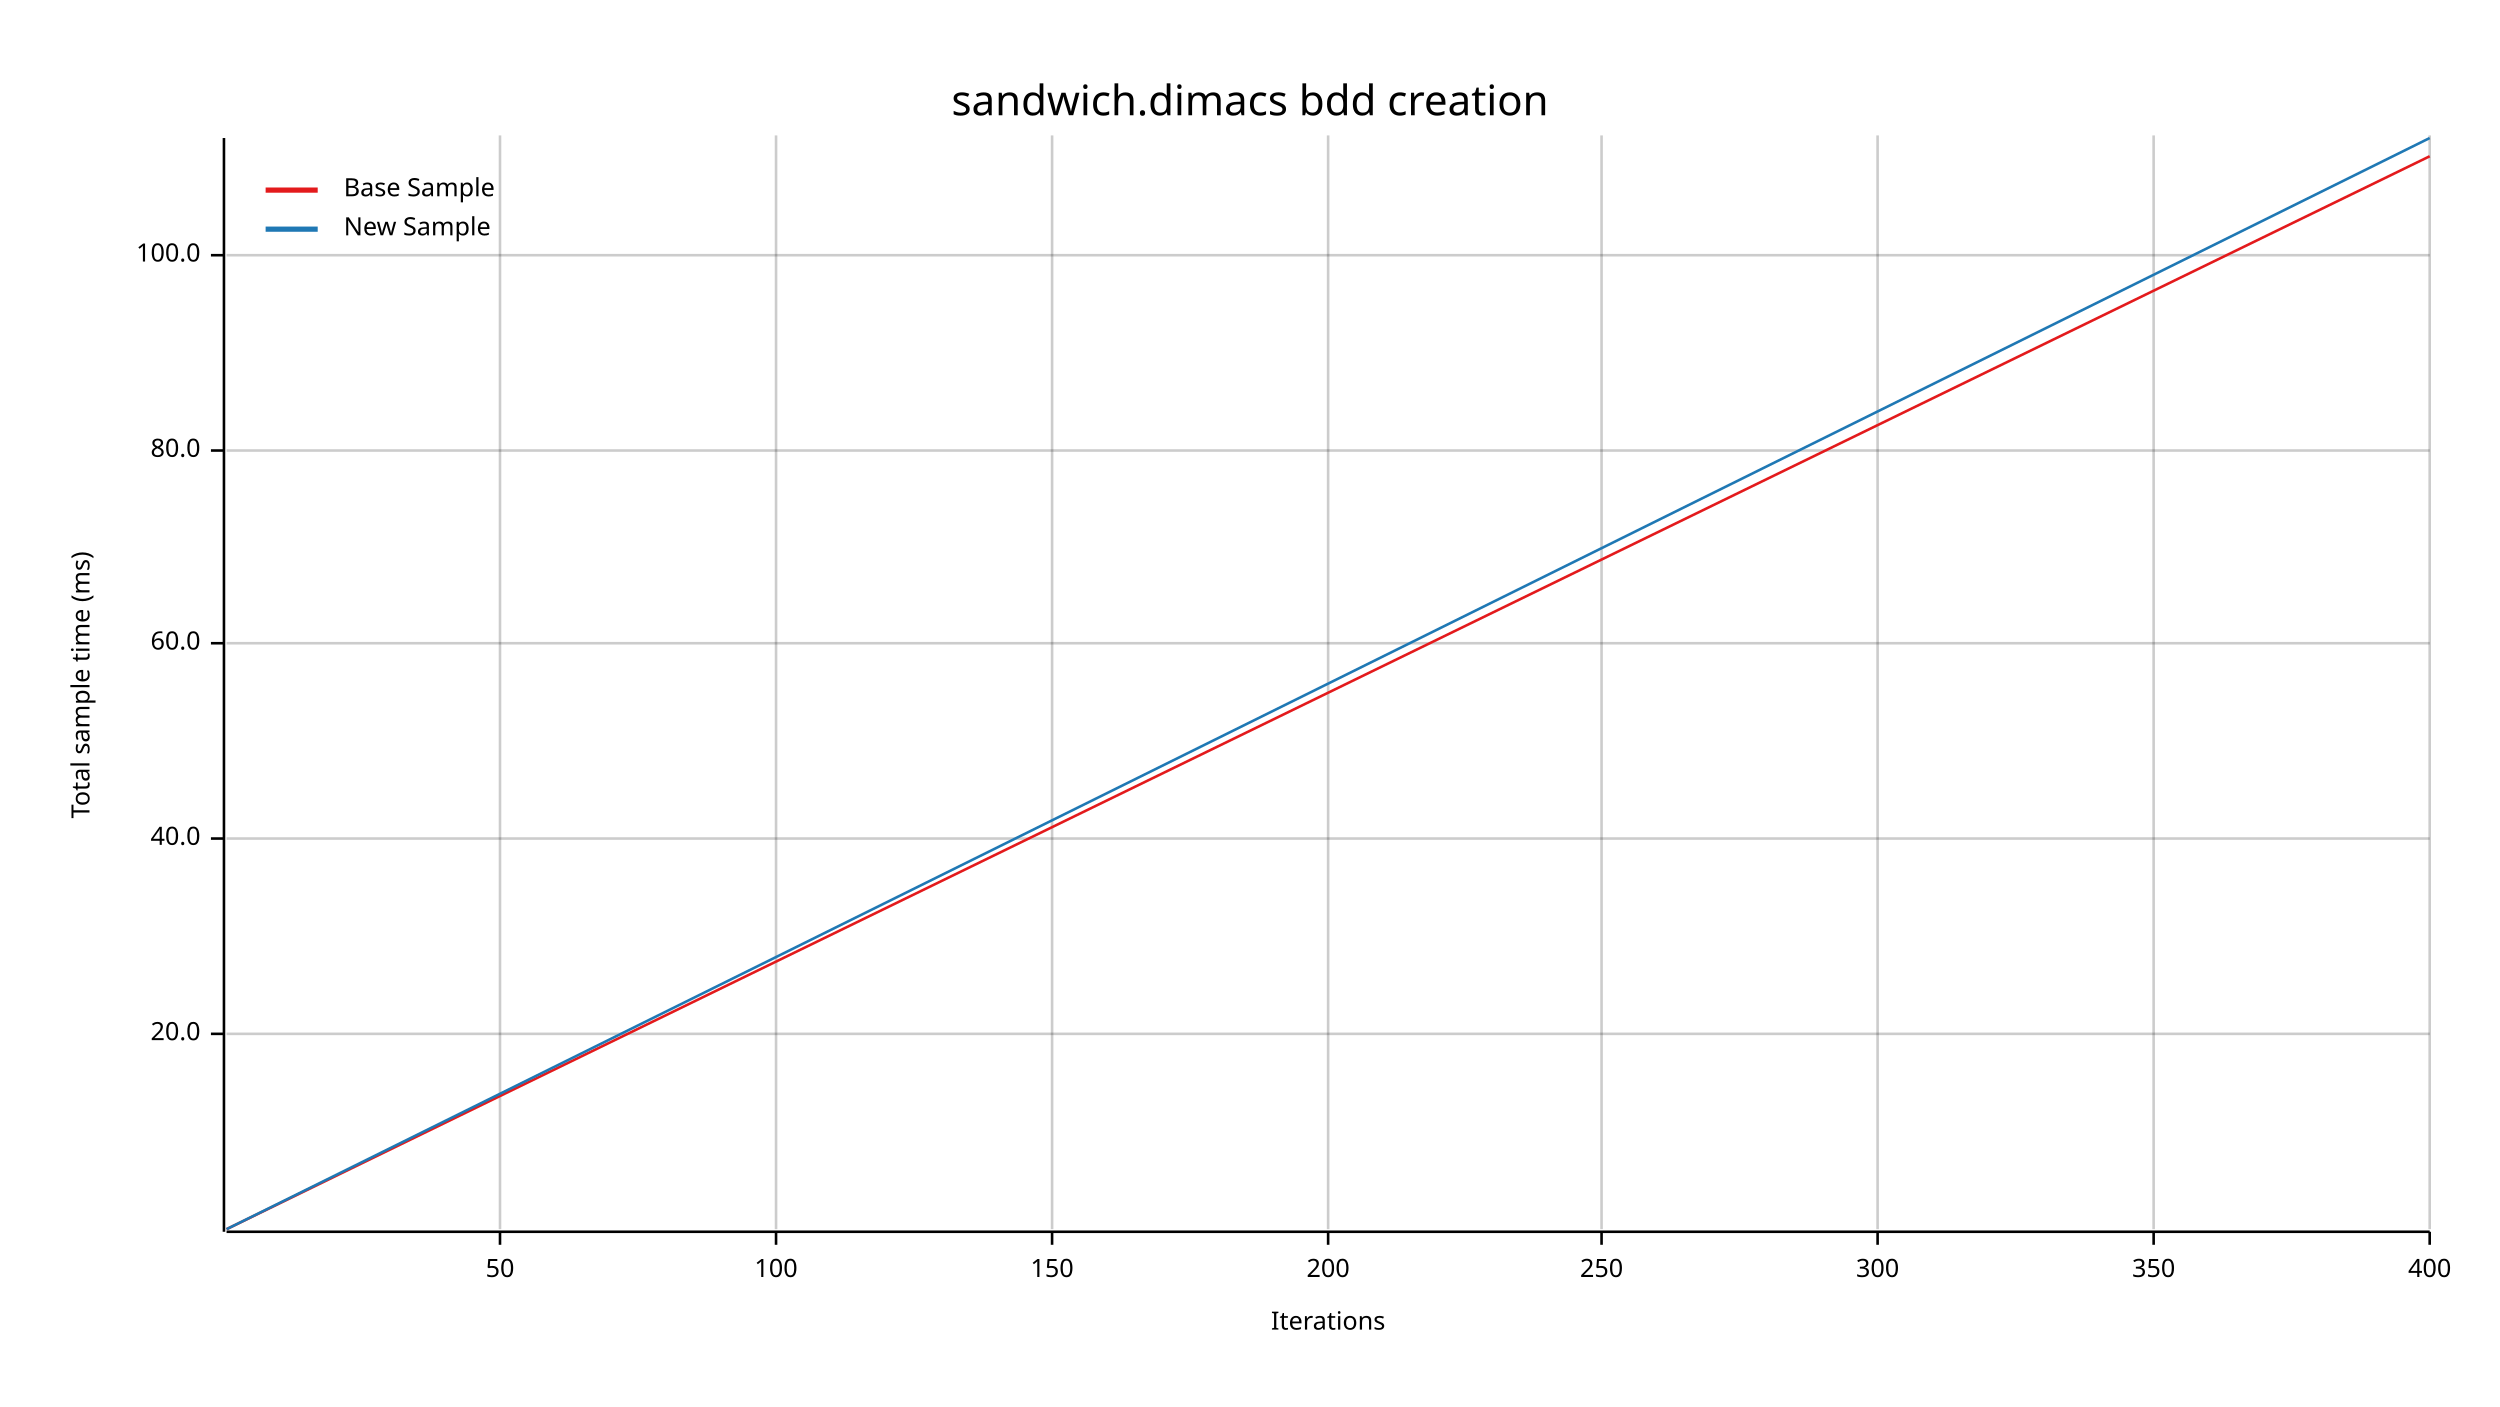
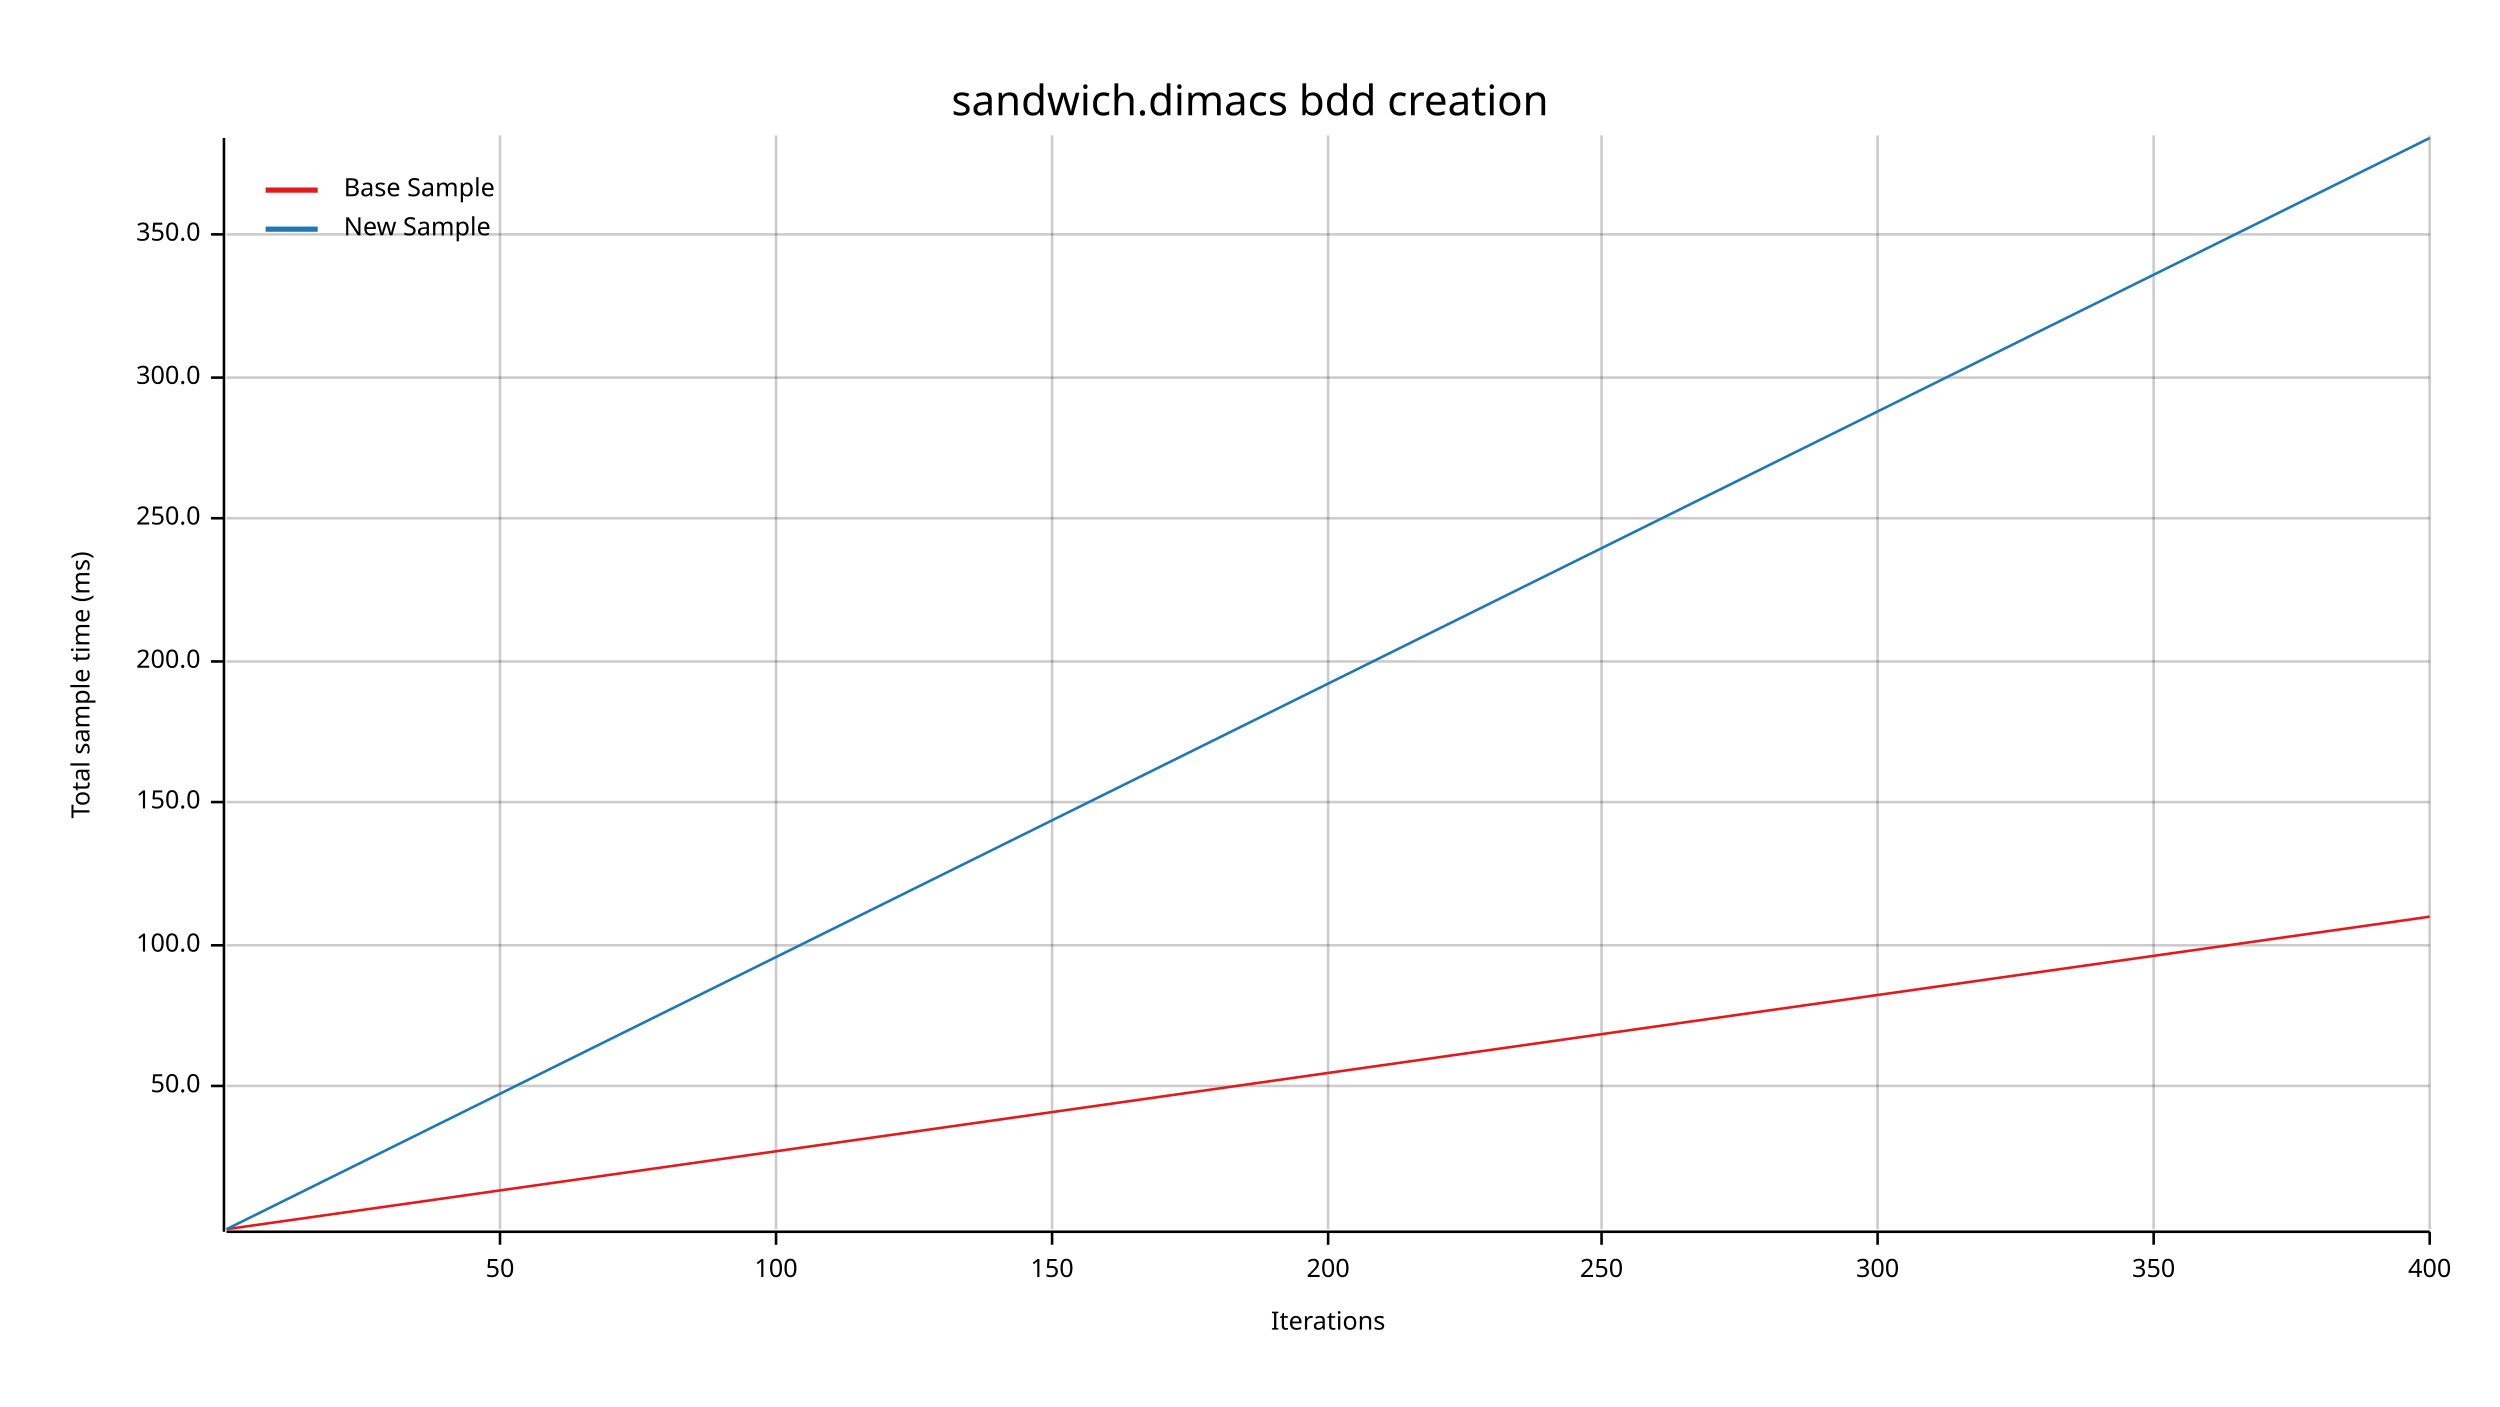
<svg xmlns="http://www.w3.org/2000/svg" width="960" height="540" viewBox="0 0 960 540">
  <text x="480" y="32" dy="0.76em" text-anchor="middle" font-family="sans-serif" font-size="16.129" opacity="1" fill="#000000">
sandwich.dimacs bdd creation
</text>
  <text x="27" y="263" dy="0.76em" text-anchor="middle" font-family="sans-serif" font-size="9.677" opacity="1" fill="#000000" transform="rotate(270, 27, 263)">
Total sample time (ms)
</text>
  <text x="510" y="513" dy="-0.5ex" text-anchor="middle" font-family="sans-serif" font-size="9.677" opacity="1" fill="#000000">
Iterations
</text>
  <line opacity="0.2" stroke="#000000" stroke-width="1" x1="192" y1="472" x2="192" y2="52" />
  <line opacity="0.2" stroke="#000000" stroke-width="1" x1="298" y1="472" x2="298" y2="52" />
  <line opacity="0.2" stroke="#000000" stroke-width="1" x1="404" y1="472" x2="404" y2="52" />
  <line opacity="0.2" stroke="#000000" stroke-width="1" x1="510" y1="472" x2="510" y2="52" />
  <line opacity="0.2" stroke="#000000" stroke-width="1" x1="615" y1="472" x2="615" y2="52" />
  <line opacity="0.2" stroke="#000000" stroke-width="1" x1="721" y1="472" x2="721" y2="52" />
  <line opacity="0.2" stroke="#000000" stroke-width="1" x1="827" y1="472" x2="827" y2="52" />
  <line opacity="0.2" stroke="#000000" stroke-width="1" x1="933" y1="472" x2="933" y2="52" />
-   <line opacity="0.2" stroke="#000000" stroke-width="1" x1="87" y1="397" x2="933" y2="397" />
-   <line opacity="0.2" stroke="#000000" stroke-width="1" x1="87" y1="322" x2="933" y2="322" />
-   <line opacity="0.2" stroke="#000000" stroke-width="1" x1="87" y1="247" x2="933" y2="247" />
-   <line opacity="0.2" stroke="#000000" stroke-width="1" x1="87" y1="173" x2="933" y2="173" />
-   <line opacity="0.2" stroke="#000000" stroke-width="1" x1="87" y1="98" x2="933" y2="98" />
+   <line opacity="0.2" stroke="#000000" stroke-width="1" x1="87" y1="417" x2="933" y2="417" />
+   <line opacity="0.2" stroke="#000000" stroke-width="1" x1="87" y1="363" x2="933" y2="363" />
+   <line opacity="0.2" stroke="#000000" stroke-width="1" x1="87" y1="308" x2="933" y2="308" />
+   <line opacity="0.2" stroke="#000000" stroke-width="1" x1="87" y1="254" x2="933" y2="254" />
+   <line opacity="0.2" stroke="#000000" stroke-width="1" x1="87" y1="199" x2="933" y2="199" />
+   <line opacity="0.2" stroke="#000000" stroke-width="1" x1="87" y1="145" x2="933" y2="145" />
+   <line opacity="0.2" stroke="#000000" stroke-width="1" x1="87" y1="90" x2="933" y2="90" />
  <polyline fill="none" opacity="1" stroke="#000000" stroke-width="1" points="86,53 86,473 " />
-   <text x="77" y="397" dy="0.5ex" text-anchor="end" font-family="sans-serif" font-size="9.677" opacity="1" fill="#000000">
- 20.0
+   <text x="77" y="417" dy="0.5ex" text-anchor="end" font-family="sans-serif" font-size="9.677" opacity="1" fill="#000000">
+ 50.0
</text>
-   <polyline fill="none" opacity="1" stroke="#000000" stroke-width="1" points="81,397 86,397 " />
-   <text x="77" y="322" dy="0.5ex" text-anchor="end" font-family="sans-serif" font-size="9.677" opacity="1" fill="#000000">
- 40.0
- </text>
-   <polyline fill="none" opacity="1" stroke="#000000" stroke-width="1" points="81,322 86,322 " />
-   <text x="77" y="247" dy="0.5ex" text-anchor="end" font-family="sans-serif" font-size="9.677" opacity="1" fill="#000000">
- 60.0
- </text>
-   <polyline fill="none" opacity="1" stroke="#000000" stroke-width="1" points="81,247 86,247 " />
-   <text x="77" y="173" dy="0.5ex" text-anchor="end" font-family="sans-serif" font-size="9.677" opacity="1" fill="#000000">
- 80.0
- </text>
-   <polyline fill="none" opacity="1" stroke="#000000" stroke-width="1" points="81,173 86,173 " />
-   <text x="77" y="98" dy="0.5ex" text-anchor="end" font-family="sans-serif" font-size="9.677" opacity="1" fill="#000000">
+   <polyline fill="none" opacity="1" stroke="#000000" stroke-width="1" points="81,417 86,417 " />
+   <text x="77" y="363" dy="0.5ex" text-anchor="end" font-family="sans-serif" font-size="9.677" opacity="1" fill="#000000">
100.0
</text>
-   <polyline fill="none" opacity="1" stroke="#000000" stroke-width="1" points="81,98 86,98 " />
+   <polyline fill="none" opacity="1" stroke="#000000" stroke-width="1" points="81,363 86,363 " />
+   <text x="77" y="308" dy="0.5ex" text-anchor="end" font-family="sans-serif" font-size="9.677" opacity="1" fill="#000000">
+ 150.0
+ </text>
+   <polyline fill="none" opacity="1" stroke="#000000" stroke-width="1" points="81,308 86,308 " />
+   <text x="77" y="254" dy="0.5ex" text-anchor="end" font-family="sans-serif" font-size="9.677" opacity="1" fill="#000000">
+ 200.0
+ </text>
+   <polyline fill="none" opacity="1" stroke="#000000" stroke-width="1" points="81,254 86,254 " />
+   <text x="77" y="199" dy="0.5ex" text-anchor="end" font-family="sans-serif" font-size="9.677" opacity="1" fill="#000000">
+ 250.0
+ </text>
+   <polyline fill="none" opacity="1" stroke="#000000" stroke-width="1" points="81,199 86,199 " />
+   <text x="77" y="145" dy="0.5ex" text-anchor="end" font-family="sans-serif" font-size="9.677" opacity="1" fill="#000000">
+ 300.0
+ </text>
+   <polyline fill="none" opacity="1" stroke="#000000" stroke-width="1" points="81,145 86,145 " />
+   <text x="77" y="90" dy="0.5ex" text-anchor="end" font-family="sans-serif" font-size="9.677" opacity="1" fill="#000000">
+ 350.0
+ </text>
+   <polyline fill="none" opacity="1" stroke="#000000" stroke-width="1" points="81,90 86,90 " />
  <polyline fill="none" opacity="1" stroke="#000000" stroke-width="1" points="87,473 933,473 " />
  <text x="192" y="483" dy="0.76em" text-anchor="middle" font-family="sans-serif" font-size="9.677" opacity="1" fill="#000000">
50
</text>
  <polyline fill="none" opacity="1" stroke="#000000" stroke-width="1" points="192,473 192,478 " />
  <text x="298" y="483" dy="0.76em" text-anchor="middle" font-family="sans-serif" font-size="9.677" opacity="1" fill="#000000">
100
</text>
  <polyline fill="none" opacity="1" stroke="#000000" stroke-width="1" points="298,473 298,478 " />
  <text x="404" y="483" dy="0.76em" text-anchor="middle" font-family="sans-serif" font-size="9.677" opacity="1" fill="#000000">
150
</text>
  <polyline fill="none" opacity="1" stroke="#000000" stroke-width="1" points="404,473 404,478 " />
  <text x="510" y="483" dy="0.76em" text-anchor="middle" font-family="sans-serif" font-size="9.677" opacity="1" fill="#000000">
200
</text>
  <polyline fill="none" opacity="1" stroke="#000000" stroke-width="1" points="510,473 510,478 " />
  <text x="615" y="483" dy="0.76em" text-anchor="middle" font-family="sans-serif" font-size="9.677" opacity="1" fill="#000000">
250
</text>
  <polyline fill="none" opacity="1" stroke="#000000" stroke-width="1" points="615,473 615,478 " />
  <text x="721" y="483" dy="0.76em" text-anchor="middle" font-family="sans-serif" font-size="9.677" opacity="1" fill="#000000">
300
</text>
  <polyline fill="none" opacity="1" stroke="#000000" stroke-width="1" points="721,473 721,478 " />
  <text x="827" y="483" dy="0.76em" text-anchor="middle" font-family="sans-serif" font-size="9.677" opacity="1" fill="#000000">
350
</text>
  <polyline fill="none" opacity="1" stroke="#000000" stroke-width="1" points="827,473 827,478 " />
  <text x="933" y="483" dy="0.76em" text-anchor="middle" font-family="sans-serif" font-size="9.677" opacity="1" fill="#000000">
400
</text>
  <polyline fill="none" opacity="1" stroke="#000000" stroke-width="1" points="933,473 933,478 " />
-   <polyline fill="none" opacity="1" stroke="#E31A1C" stroke-width="1" points="87,472 933,60 " />
-   <polygon opacity="0.25" fill="#E31A1C" points="87,472 933,60 933,60 " />
+   <polyline fill="none" opacity="1" stroke="#E31A1C" stroke-width="1" points="87,472 933,352 " />
+   <polygon opacity="0.25" fill="#E31A1C" points="87,472 933,352 933,352 " />
  <polyline fill="none" opacity="1" stroke="#1F78B4" stroke-width="1" points="87,472 933,53 " />
  <polygon opacity="0.25" fill="#1F78B4" points="87,472 933,53 933,53 " />
  <text x="132" y="68" dy="0.76em" text-anchor="start" font-family="sans-serif" font-size="9.677" opacity="1" fill="#000000">
Base Sample
</text>
  <text x="132" y="83" dy="0.76em" text-anchor="start" font-family="sans-serif" font-size="9.677" opacity="1" fill="#000000">
New Sample
</text>
  <polyline fill="none" opacity="1" stroke="#E31A1C" stroke-width="2" points="102,73 122,73 " />
  <polyline fill="none" opacity="1" stroke="#1F78B4" stroke-width="2" points="102,88 122,88 " />
</svg>
